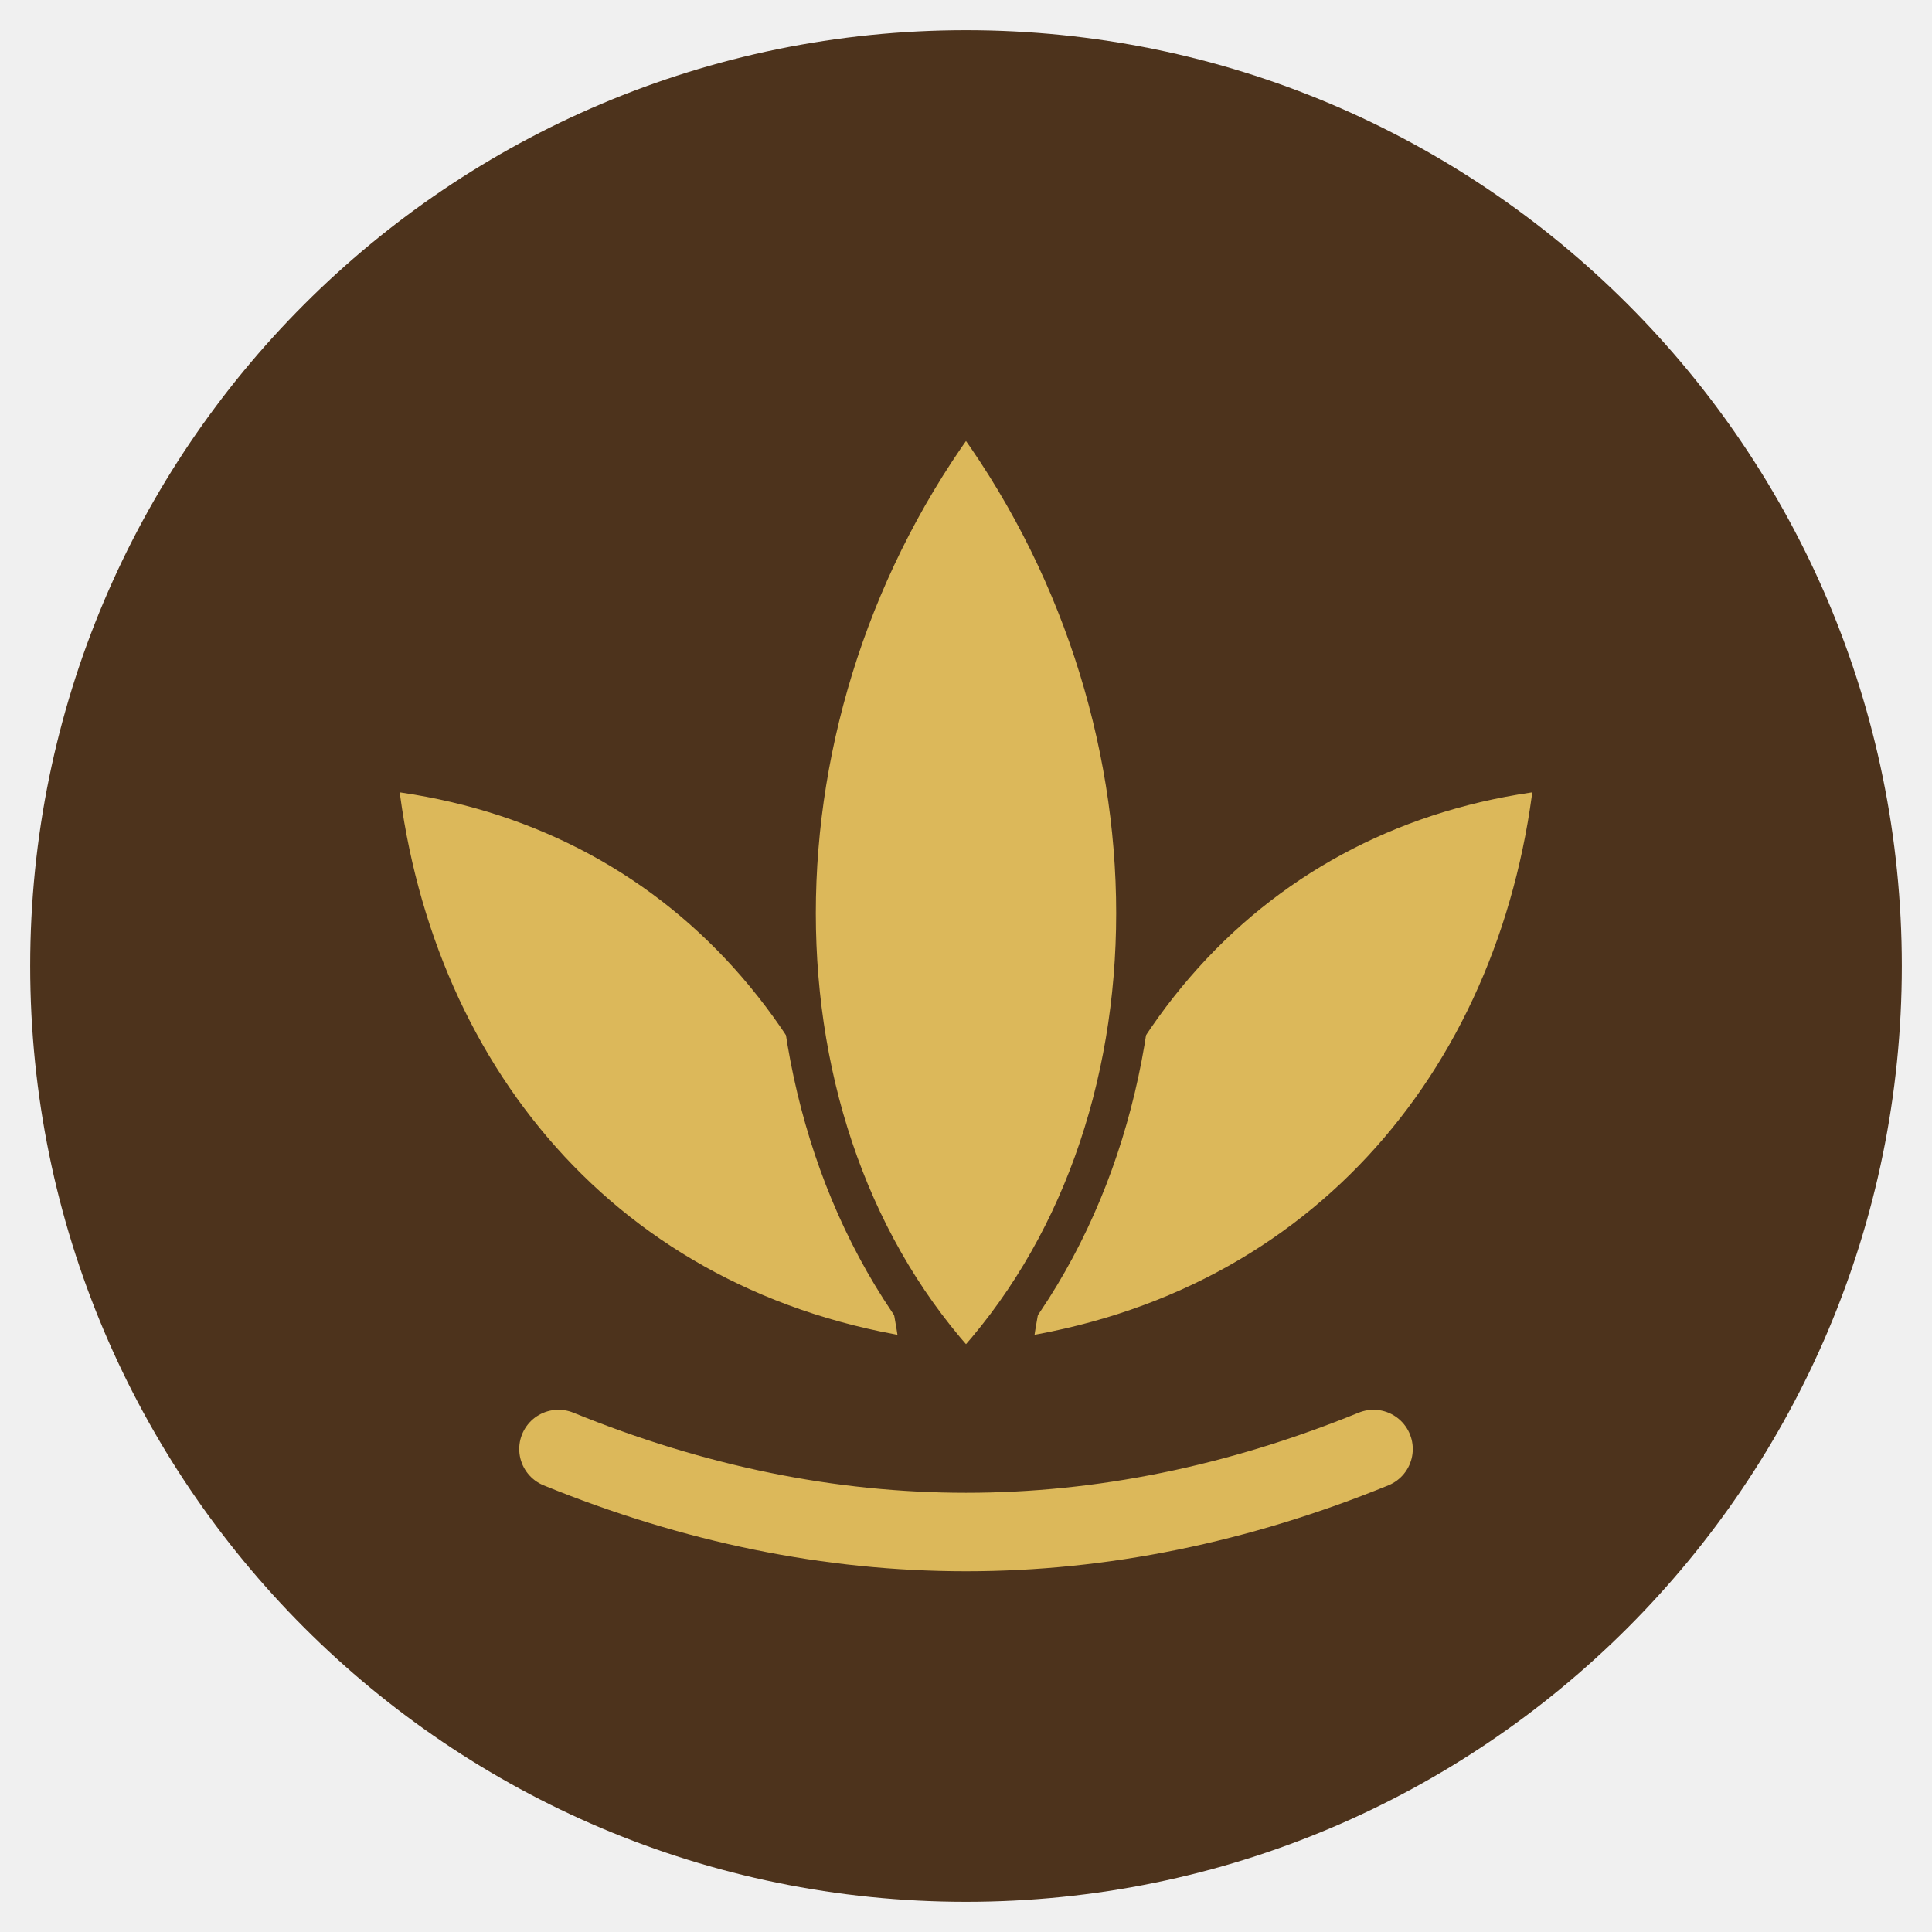
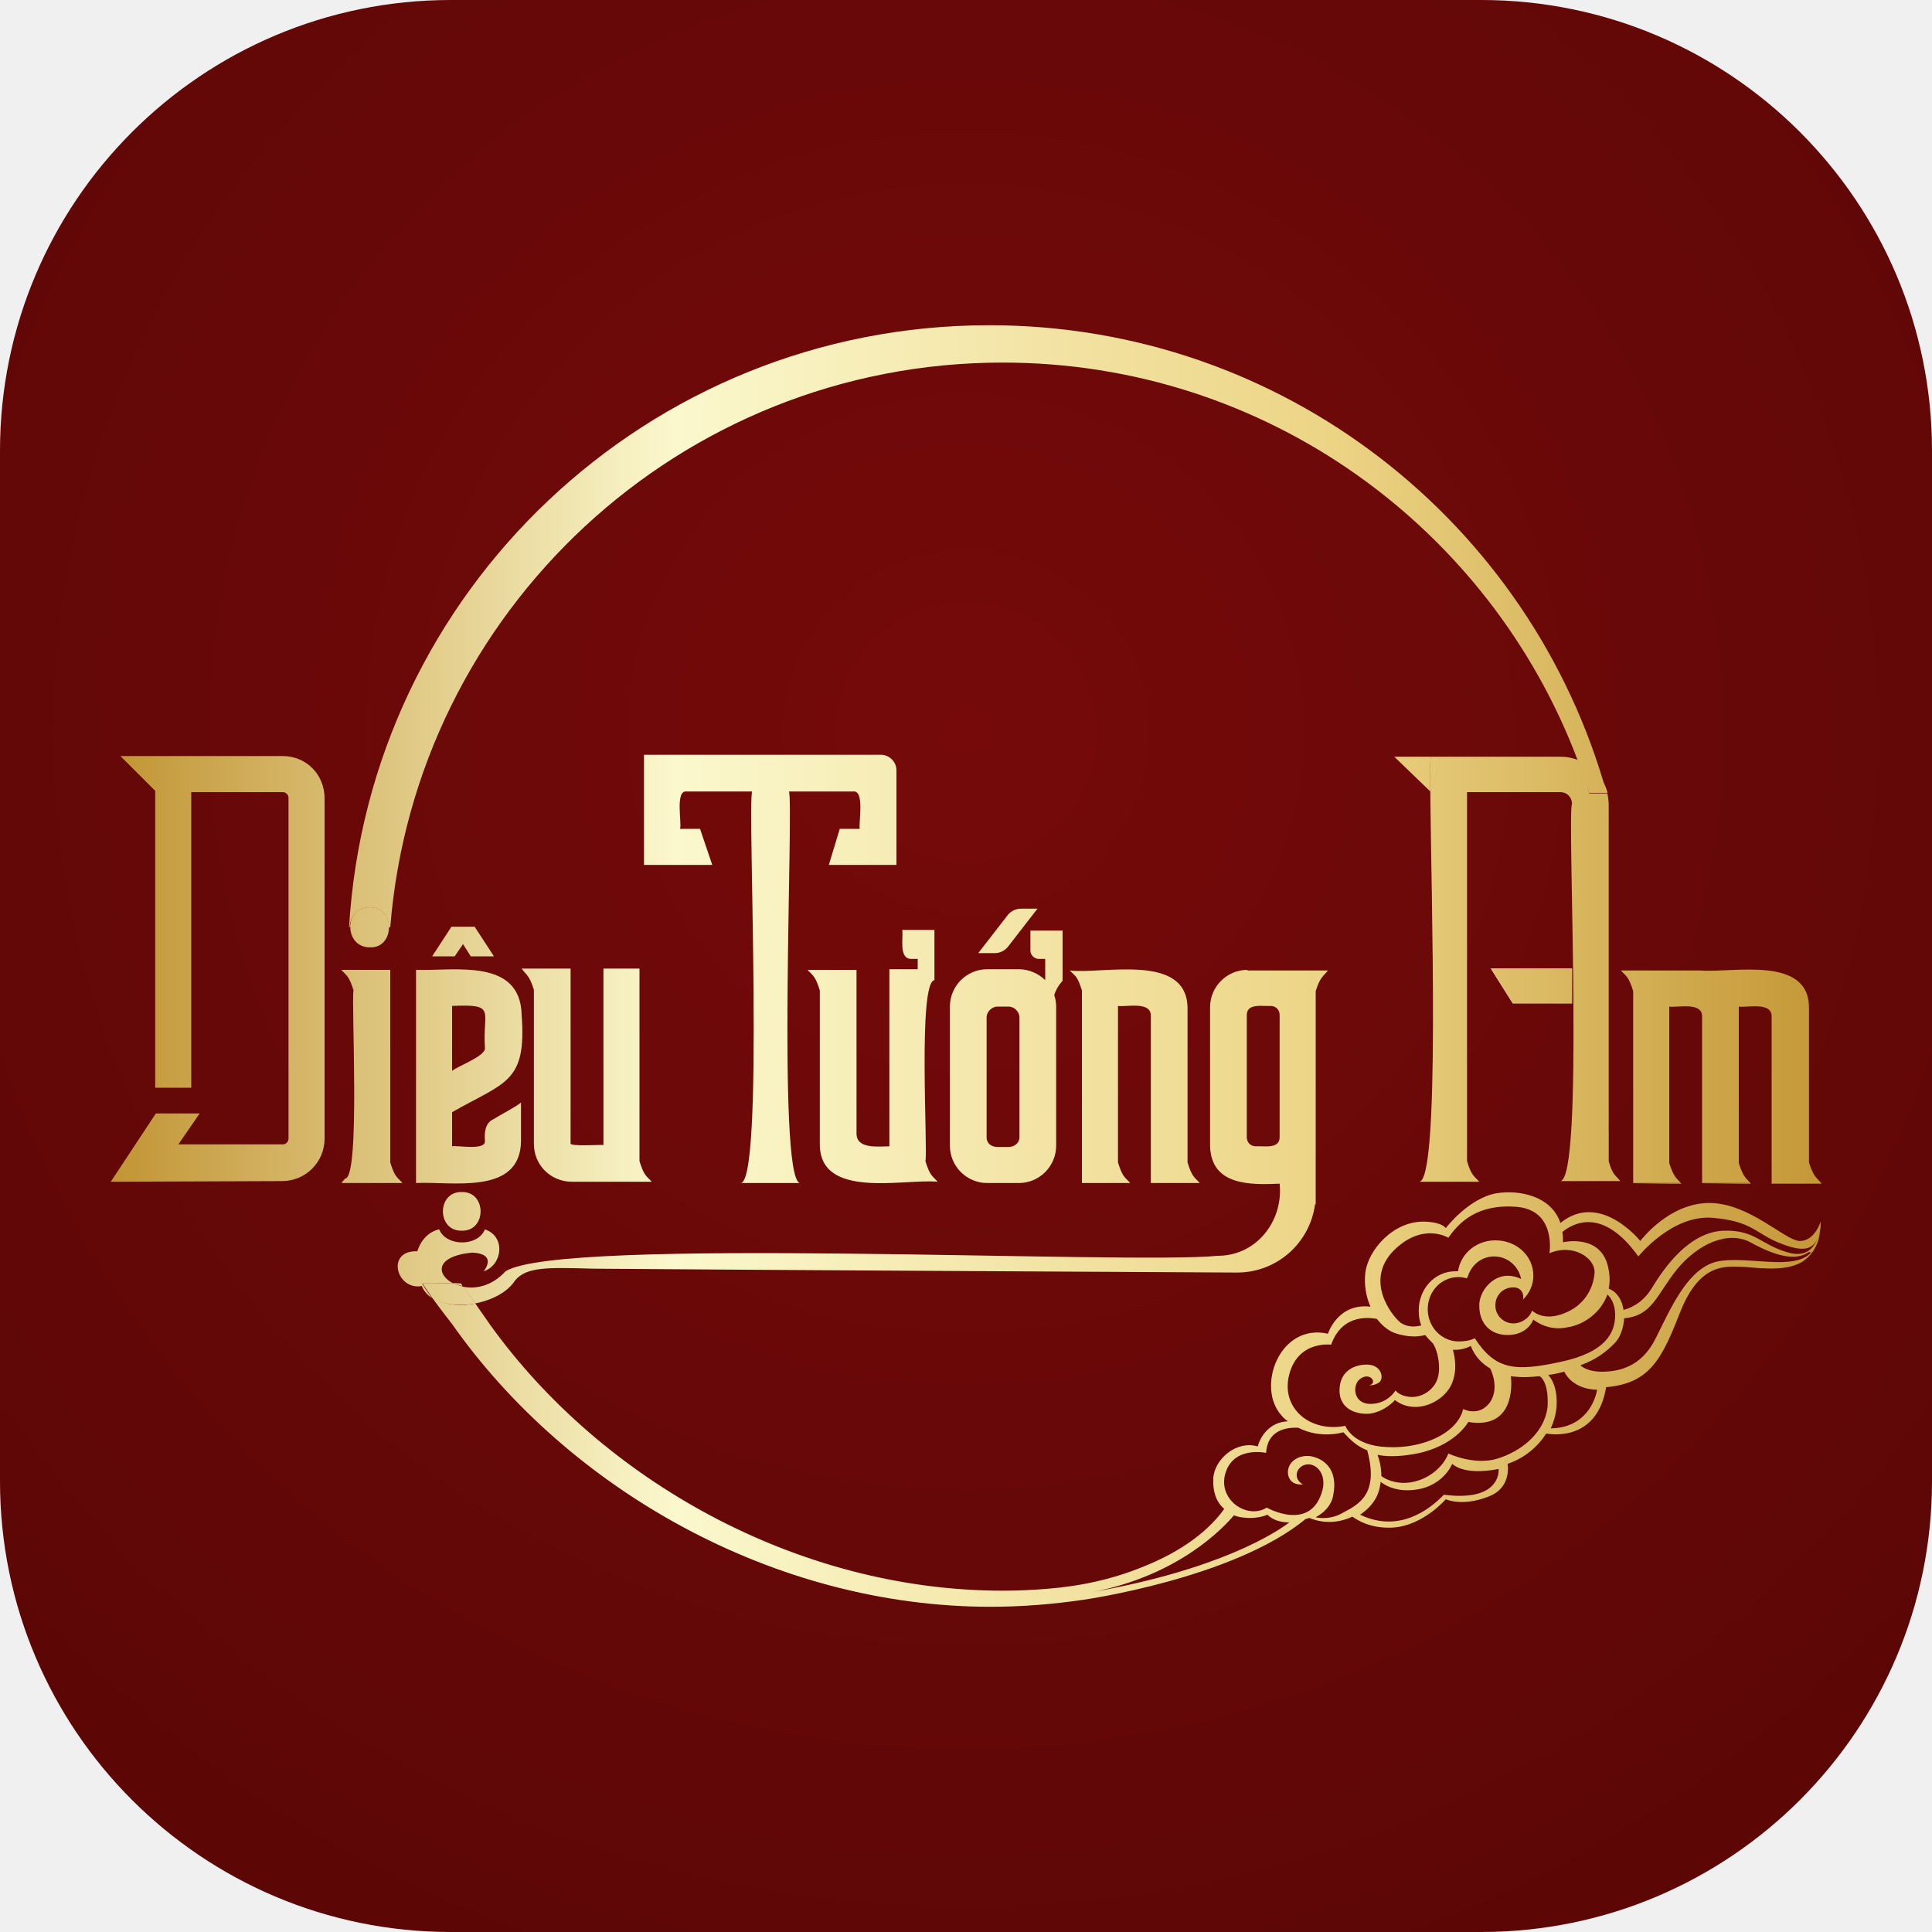
- <svg xmlns="http://www.w3.org/2000/svg" viewBox="0 0 64 64">
-   <circle cx="32" cy="32" r="31" fill="#4d331c" />
-   <g fill="#dcb85a" stroke="#4d331c" stroke-width="1.3" stroke-linejoin="round">
-     <path d="M30.5 45 C20 43.5 13.5 35.5 12.5 25.5 C22 26.5 29 33.5 30.5 45 Z" />
-     <path d="M33.5 45 C44 43.5 50.5 35.5 51.5 25.5 C42 26.5 35 33.5 33.5 45 Z" />
-     <path d="M32 45.5 C24.5 37.5 24.5 23.5 32 13.5 C39.5 23.5 39.5 37.5 32 45.5 Z" />
+ <svg xmlns="http://www.w3.org/2000/svg" viewBox="0 0 300 300" role="img" aria-label="Diệu Tướng Am">
+   <defs>
+     <radialGradient id="dta-bg" cx="50%" cy="38%" r="75%">
+       <stop offset="0" stop-color="#760A0A" />
+       <stop offset="1" stop-color="#5A0606" />
+     </radialGradient>
+   </defs>
+   <rect width="300" height="300" rx="70" fill="url(#dta-bg)" />
+   <g transform="translate(0 40) scale(1)">
+     <linearGradient id="dta-g-1_" gradientUnits="userSpaceOnUse" x1="13.5" y1="163.8" x2="292.466" y2="163.8" gradientTransform="matrix(1 0 0 -1 0 221)">
+       <stop offset="0" style="stop-color:#BF902D" />
+       <stop offset="0.327" style="stop-color:#FBF8CD" />
+       <stop offset="0.694" style="stop-color:#ECD485" />
+       <stop offset="1" style="stop-color:#BF902D" />
+     </linearGradient>
+     <path fill="url(#dta-g-1_)" d="M57.4,100.9c2,0,3,1.5,3,3.1h0.2c3.9-49.1,45-87.7,95.1-87.7c40.9,0,75.7,25.7,89.3,61.8  c2.2,0.8,4,2.8,4.5,5.1h0c-11.7-42-50.2-72.7-95.9-72.7c-53,0-96.3,41.3-99.4,93.5h0.1C54.4,102.4,55.4,100.9,57.4,100.9z" />
+     <linearGradient id="dta-g-2_" gradientUnits="userSpaceOnUse" x1="13.5" y1="61.474" x2="292.466" y2="61.474" gradientTransform="matrix(1 0 0 -1 0 221)">
+       <stop offset="0" style="stop-color:#BF902D" />
+       <stop offset="0.327" style="stop-color:#FBF8CD" />
+       <stop offset="0.694" style="stop-color:#ECD485" />
+       <stop offset="1" style="stop-color:#BF902D" />
+     </linearGradient>
+     <path fill="url(#dta-g-2_)" d="M71.6,159.3c0,0-0.4,0-1.2-0.1c0.4,0.2,0.9,0.4,1.4,0.5L71.6,159.3z" />
+     <linearGradient id="dta-g-3_" gradientUnits="userSpaceOnUse" x1="13.5" y1="66.718" x2="292.466" y2="66.718" gradientTransform="matrix(1 0 0 -1 0 221)">
+       <stop offset="0" style="stop-color:#BF902D" />
+       <stop offset="0.327" style="stop-color:#FBF8CD" />
+       <stop offset="0.694" style="stop-color:#ECD485" />
+       <stop offset="1" style="stop-color:#BF902D" />
+     </linearGradient>
+     <path fill="url(#dta-g-3_)" d="M281.5,154.2c-0.1,0.1-0.2,0.2-0.2,0.3C281.4,154.4,281.4,154.3,281.5,154.2z" />
+     <linearGradient id="dta-g-4_" gradientUnits="userSpaceOnUse" x1="13.5" y1="43.68" x2="292.466" y2="43.68" gradientTransform="matrix(1 0 0 -1 0 221)">
+       <stop offset="0" style="stop-color:#BF902D" />
+       <stop offset="0.327" style="stop-color:#FBF8CD" />
+       <stop offset="0.694" style="stop-color:#ECD485" />
+       <stop offset="1" style="stop-color:#BF902D" />
+     </linearGradient>
+     <path fill="url(#dta-g-4_)" d="M277.7,154.5c-4.3-1.2-5.1-3.5-9.9-3.4c-5.5,0.1-9.4,5.8-11.3,8.9c-1.5,2.5-3.6,3.2-4.4,3.4  c-0.2-1.5-1-2.8-2.3-3.3c0.2-1,0.2-2.1-0.1-3.4c-1.2-5.2-7-3.8-7-3.8c0-0.6,0-1.1-0.1-1.6c1.7-1.4,6.3-3.9,11.8,3.8  c0,0,5.2-6.5,11.5-6c6.2,0.5,6.8,2.5,10.4,3.9c3.7,1.5,6.2,1.6,6.4-3.3c0,0-0.9,3-3.2,3c-2.3,0-7.8-5.9-14.1-5.9  c-6.3,0-10.7,5.9-10.7,5.9s-6.2-7.8-12.4-2.8c-1.4-4.2-6.4-5.2-10-4.6c-4.3,0.8-7.8,5.4-7.8,5.4s-0.5-0.9-3.2-1  c-4.9-0.2-8.9,4.4-9.3,8c-0.2,1.7,0.1,3.6,0.8,5.2c-5.1-0.6-6.6,4.2-6.6,4.2c-7.5-1.7-11.2,8.3-7.2,12.7c0.3,0.4,0.7,0.7,1,0.9  c-2.9,0.1-4.3,2.4-4.7,3.9c-3.4-1-6.8,2.1-6.9,5c-0.1,1.9,0.4,3.6,1.7,4.7c-3,4.2-7.9,7.1-12.4,8.9c-4.8,2-9.9,3.1-15,3.5  c-2.3,0.2-4.7,0.3-7,0.3c-31.9,0-62.3-17.2-79.6-41.3l-2.3-3.3c-2.4,0.5-5,0.2-6.7-0.9c1.3,1.8,3.1,4.1,3.1,4.1  c18,25.6,49.9,43.9,83.6,43.9c4.9,0,9.8-0.4,14.5-1.1c0,0,23.2-3.3,34.4-12.5c0.2-0.1,0.4-0.1,0.6-0.2c2.4,1,4.8,0.7,6.7-0.2  c0.7,0.5,2.8,1.9,6.3,1.7c4.7-0.3,8.2-4.4,8.2-4.4s2.5,1.2,6.6-0.4c3-1.1,3.2-3.8,3-5.1c2.7-0.9,4.7-2.7,6-4.7  c1.7,0.3,8,0.7,9.3-7.2c6.9-0.6,8.7-4.5,11.6-11.9c3-7.4,7-6.8,9.1-6.8c2.1,0,6.9,1,9.8-0.8c2.7-1.8,2.7-4.8,2.7-4.8  c0.2-0.6,0.1-1.5,0.1-1.5C282.7,151.5,281.9,155.7,277.7,154.5z M249.6,161c0.4,0.4,1.2,1.3,1.2,3.2c0,2.7-1.4,5.8-8.6,7.3  c-7,1.5-10,1.2-13.2-3.7c-0.8,0.4-1.7,0.5-2.5,0.5c-2.6,0-4.8-2.2-4.8-5c0-2.8,2.1-5,4.8-5c0.5,0,0.9,0.1,1.3,0.2  c0-0.1,0-0.2,0.1-0.2c0.5-1.8,2.1-3.2,4.1-3.2c2.1,0,3.8,1.5,4.2,3.5c-0.6-0.3-1.3-0.5-2.1-0.5c-2.4,0-4.4,2.4-4.4,4.6  c0,3.1,2,4.6,4.4,4.6c1.8,0,3.3-0.8,4-2.4c0,0,2.2,1.9,5.3,1.2C246,165.7,248.6,163.8,249.6,161z M216.4,154.2c4.5-4.5,8.5-2,8.5-2  c1.6-2.3,4.4-5.3,10.6-4.8s5.1,7.2,5.1,7.2c3.7-1.6,7.2,0.8,7,3.1c-0.2,2.4-1.6,5.1-4.9,6.3c-3.2,1.2-4.8-0.5-4.8-0.5  c-0.4,1.2-1.7,2-2.9,2c-1.5,0-2.8-1.2-2.8-2.8c0-1.6,1.2-2.8,2.8-2.8c1.2,0,1.7,1,1.5,1.9c1-1,1.6-2.3,1.6-3.7  c0-3.1-2.6-5.5-5.9-5.5c-3,0-5.4,2.1-5.8,4.8c-0.1,0-0.3,0-0.4,0c-3.2,0-5.7,2.7-5.7,6.1c0,0.8,0.1,1.6,0.4,2.3  c-0.7,0.2-2,0.4-3.2-0.4C216,164.2,211.9,158.8,216.4,154.2z M200.2,173.4c1.4-5.3,6.5-4.6,6.5-4.6c1.8-5.1,6.5-4.1,7.1-4  c0.8,1,1.7,1.8,2.8,2.2c2.4,0.8,4,0.5,4.7,0.3c0.4,0.5,0.8,0.9,1.2,1.3c0.9,1.4,1.3,4.2,0.6,5.8c-0.8,1.8-2.7,2.7-4.3,2.5  c-1.6-0.2-2.1-1-2.1-1s-1.2,2.1-3.9,2.1c-2.7,0-2.8-2.9-1.7-3.8c1.1-0.9,2-0.3,2.1,0.2c0.1,0.6-0.6,0.7-0.6,0.7s0.7,0.1,1.5-0.4  c0.8-0.5,0.6-2.6-1.6-2.8c-1.9-0.1-4.5,0.8-4.5,4c0,3.2,3.1,3.8,4.8,3.6c2.4-0.4,3.8-2.1,3.8-2.1c3.3,2.5,7.8,0.2,8.9-2.7  c0.8-2,0.4-4.1,0.1-5.1c0.1,0,0.2,0,0.3,0c0.9,0,1.7-0.2,2.5-0.6c0,0,0.6,2.1,3,3.5c0.4,0.8,1.3,3.2,0,5.2c-1.7,2.4-4.2,1.1-4.2,1.1  c-0.9,3.8-6.4,6.2-11.8,5.9c-5.4-0.2-6.5-3.3-6.5-3.3C203.5,182.5,198.8,178.7,200.2,173.4z M169.7,207.2  c13.4-2.6,20.3-10,21.9-11.9c0.2,0.1,0.4,0.1,0.6,0.2c2.8,0.6,4.6-0.3,4.6-0.3c0.8,0.8,2,1.2,3.4,1.2  C198.1,198,189.4,203.7,169.7,207.2z M208.7,194.8c-1.8,1.1-3.5,1-4.4,0.8c1.3-0.7,2.4-1.8,2.7-3.3c0.9-4.3-1.6-5.9-3.6-6.2  c-1.9-0.2-3.6,1-3.4,2.8c0.3,1.9,2.3,1.6,2.3,1.6c-1.7-1-0.9-2.9,0.6-3.1s3,1.4,2.5,3.8c-1.7,6.9-8.7,2.9-8.7,2.9  c-3,1.9-7.7-1.2-6.4-5.4c1.3-4.2,6.3-3.1,6.3-3.1c0.2-3.4,2.9-4,5-3.9c3.5,1.8,7,0.7,7,0.7c1,1.1,2.1,2.2,3.7,2.8  C214.1,191.8,211.2,193.5,208.7,194.8z M224.2,192.1c-2.2,2.3-7,6-13,3.1c1.2-0.8,2.2-1.9,2.7-3.1c0.3-0.7,0.4-1.4,0.5-2  c0.6,0.5,2.1,1.4,4.5,1.3c5.1-0.2,6.6-4.1,6.6-4.1s1.7,1.9,7.2,0.8C232.8,189.5,231.9,193.1,224.2,192.1z M240.3,178.5  c-0.5,4.1-4.2,6.9-7.8,8c-3.6,1.1-7.6-0.8-7.6-0.8c-0.8,2.1-3.1,4.1-6,4.5c-2.3,0.3-3.9-0.6-4.4-1c0-1.5-0.4-2.8-0.6-3.3  c1.4,0.3,3.2,0.3,5.6-0.1c6.4-1.1,8.5-5,8.5-5c7.1,1.2,6.8-5.7,6.6-7.1c0.9,0.1,1.9,0.2,3.1,0.1c0.5,0,0.9-0.1,1.4-0.1  C239.6,174,240.5,175.3,240.3,178.5z M240.8,181.8c0.5-1.1,0.8-2.2,0.9-3.3c0.2-3-0.8-4.5-1.3-5c0.9-0.1,1.7-0.3,2.5-0.5  c0.4,0.8,1.7,2.7,5.1,2.8C247.7,177.5,246.2,181.7,240.8,181.8z M281.3,154.4c-2.6,3.1-10.1,0.5-14.7,1.5c-4.7,1.1-7.4,7.8-9.6,12.1  c-2.2,4.3-5.7,5-8.3,5c-1.8,0-2.9-0.6-3.3-1c2.5-0.9,4-2.1,5.3-3.4c0.9-0.9,1.4-2.4,1.5-3.9c4.4-0.4,5-3.6,8.2-7.6  c3.4-4.1,8-6,11.4-4.2c3.8,2.1,7,3,9.1,1.5C281,154.5,281.2,154.5,281.3,154.4c0.1-0.1,0.2-0.2,0.2-0.3  C281.4,154.3,281.4,154.4,281.3,154.4z" />
+     <linearGradient id="dta-g-5_" gradientUnits="userSpaceOnUse" x1="13.5" y1="96.95" x2="292.466" y2="96.95" gradientTransform="matrix(1 0 0 -1 0 221)">
+       <stop offset="0" style="stop-color:#BF902D" />
+       <stop offset="0.327" style="stop-color:#FBF8CD" />
+       <stop offset="0.694" style="stop-color:#ECD485" />
+       <stop offset="1" style="stop-color:#BF902D" />
+     </linearGradient>
+     <path fill="url(#dta-g-5_)" d="M165,108.9v-0.2v-4.2h-5v3.1c0,0.7,0.6,1.3,1.3,1.3h1v3.3c-1-1-2.5-1.7-4.1-1.7h-4.9  c-3.2,0-5.8,2.6-5.8,5.8v21.6c0,3.2,2.6,5.8,5.8,5.8h4.9c3.2,0,5.8-2.6,5.8-5.8v-21.6c0-0.6-0.1-1.2-0.3-1.8  c0.4-1.3,1.3-2.2,1.3-2.2V108.9z M158.3,136.6c0,0.9-0.8,1.5-1.7,1.5h-1.7c-0.9,0-1.7-0.5-1.7-1.5V118c0-0.9,0.8-1.7,1.7-1.7h1.7  c0.9,0,1.7,0.8,1.7,1.7V136.6z" />
+     <linearGradient id="dta-g-6_" gradientUnits="userSpaceOnUse" x1="13.5" y1="116.5" x2="292.466" y2="116.5" gradientTransform="matrix(1 0 0 -1 0 221)">
+       <stop offset="0" style="stop-color:#BF902D" />
+       <stop offset="0.327" style="stop-color:#FBF8CD" />
+       <stop offset="0.694" style="stop-color:#ECD485" />
+       <stop offset="1" style="stop-color:#BF902D" />
+     </linearGradient>
+     <path fill="url(#dta-g-6_)" d="M156.6,106.9l4.5-5.8h-2.6c-0.8,0-1.6,0.4-2.1,1.1l-4.5,5.8h2.6C155.3,108,156.1,107.6,156.6,106.9z" />
+     <linearGradient id="dta-g-7_" gradientUnits="userSpaceOnUse" x1="13.5" y1="94" x2="292.466" y2="94" gradientTransform="matrix(1 0 0 -1 0 221)">
+       <stop offset="0" style="stop-color:#BF902D" />
+       <stop offset="0.327" style="stop-color:#FBF8CD" />
+       <stop offset="0.694" style="stop-color:#ECD485" />
+       <stop offset="1" style="stop-color:#BF902D" />
+     </linearGradient>
+     <path fill="url(#dta-g-7_)" d="M88.8,143.5h12.4c-0.8-0.9-1.2-0.9-1.9-3.2v-29.9h-5.6v27.4c-0.2-0.1-5.4,0.3-5.1-0.3v-27.1H81  c0.7,1,1.2,1,1.9,3.3v23.9C82.9,141,85.6,143.5,88.8,143.5z" />
+     <linearGradient id="dta-g-8_" gradientUnits="userSpaceOnUse" x1="13.5" y1="96.915" x2="292.466" y2="96.915" gradientTransform="matrix(1 0 0 -1 0 221)">
+       <stop offset="0" style="stop-color:#BF902D" />
+       <stop offset="0.327" style="stop-color:#FBF8CD" />
+       <stop offset="0.694" style="stop-color:#ECD485" />
+       <stop offset="1" style="stop-color:#BF902D" />
+     </linearGradient>
+     <path fill="url(#dta-g-8_)" d="M145.6,143.5c-0.8-0.9-1.2-0.9-1.9-3.2c0.4-1.7-1.2-27.8,1.4-28.1c0-2,0-5.9,0-7.8h-5  c0.2,1.2-0.6,4.5,1.4,4.5h1v1.6h-4.4V138c-1.7,0-5.2,0.5-5.1-2.1v-25.3h-7.6c0.8,0.9,1.2,0.9,1.9,3.2v23.9  C127.3,146.3,140.4,143,145.6,143.5z" />
+     <linearGradient id="dta-g-9_" gradientUnits="userSpaceOnUse" x1="13.5" y1="93.935" x2="292.466" y2="93.935" gradientTransform="matrix(1 0 0 -1 0 221)">
+       <stop offset="0" style="stop-color:#BF902D" />
+       <stop offset="0.327" style="stop-color:#FBF8CD" />
+       <stop offset="0.694" style="stop-color:#ECD485" />
+       <stop offset="1" style="stop-color:#BF902D" />
+     </linearGradient>
+     <path fill="url(#dta-g-9_)" d="M186.3,143.7c-0.8-0.9-1.2-0.9-1.9-3.2v-23.9c0-8.7-13.1-5.3-18.3-5.9c0.8,0.8,1.2,0.8,1.9,3.1v29.9  h7.5c-0.8-0.9-1.2-0.9-1.9-3.2v-24.3c1.3,0.2,5.2-0.8,5.1,1.6v25.9H186.3z" />
+     <linearGradient id="dta-g-10_" gradientUnits="userSpaceOnUse" x1="13.5" y1="93.873" x2="292.466" y2="93.873" gradientTransform="matrix(1 0 0 -1 0 221)">
+       <stop offset="0" style="stop-color:#BF902D" />
+       <stop offset="0.327" style="stop-color:#FBF8CD" />
+       <stop offset="0.694" style="stop-color:#ECD485" />
+       <stop offset="1" style="stop-color:#BF902D" />
+     </linearGradient>
+     <path fill="url(#dta-g-10_)" d="M280.9,116.6c0.1-8.3-11.8-5.5-16.8-5.9c-0.5,0-11.5,0-12.4,0c0.8,0.9,1.2,0.9,1.9,3.2v29.8h7.4  c-0.7-0.8-1.1-0.9-1.8-3.1v-24.3c1.3,0.2,5.2-0.8,5.1,1.6v25.8h7.5c-0.7-0.8-1.1-0.9-1.8-3.1v-24.3c1.3,0.2,5.2-0.8,5.1,1.6v25.8  h7.6h-7.6v0.1h7.7v-0.1c-0.8-0.9-1.2-1-1.9-3.2V116.6z" />
+     <linearGradient id="dta-g-11_" gradientUnits="userSpaceOnUse" x1="13.501" y1="77.3" x2="292.467" y2="77.3" gradientTransform="matrix(1 0 0 -1 0 221)">
+       <stop offset="0" style="stop-color:#BF902D" />
+       <stop offset="0.327" style="stop-color:#FBF8CD" />
+       <stop offset="0.694" style="stop-color:#ECD485" />
+       <stop offset="1" style="stop-color:#BF902D" />
+     </linearGradient>
+     <path fill="url(#dta-g-11_)" d="M264.3,143.8L264.3,143.8c0.3,0,7.5,0,7.6,0c0,0-0.1-0.1-0.1-0.1L264.3,143.8L264.3,143.8z" />
+     <linearGradient id="dta-g-12_" gradientUnits="userSpaceOnUse" x1="13.5" y1="77.3" x2="292.466" y2="77.3" gradientTransform="matrix(1 0 0 -1 0 221)">
+       <stop offset="0" style="stop-color:#BF902D" />
+       <stop offset="0.327" style="stop-color:#FBF8CD" />
+       <stop offset="0.694" style="stop-color:#ECD485" />
+       <stop offset="1" style="stop-color:#BF902D" />
+     </linearGradient>
+     <path fill="url(#dta-g-12_)" d="M253.6,143.8h7.5c0,0-0.1-0.1-0.1-0.1L253.6,143.8L253.6,143.8z" />
+     <linearGradient id="dta-g-13_" gradientUnits="userSpaceOnUse" x1="13.5" y1="110.6" x2="292.466" y2="110.6" gradientTransform="matrix(1 0 0 -1 0 221)">
+       <stop offset="0" style="stop-color:#BF902D" />
+       <stop offset="0.327" style="stop-color:#FBF8CD" />
+       <stop offset="0.694" style="stop-color:#ECD485" />
+       <stop offset="1" style="stop-color:#BF902D" />
+     </linearGradient>
+     <path fill="url(#dta-g-13_)" d="M43.9,77.4H18.7l5.4,5.4v46.1h5.6V83h14.2c0.5,0,0.9,0.4,0.9,0.9v52.9c0,0.5-0.4,0.9-0.9,0.9  c-0.9,0-15.8,0-16.2,0l3.3-4.8h-6.8l-7,10.6l26.6-0.1c3.6,0,6.6-2.9,6.6-6.6V84C50.4,80.2,47.5,77.4,43.9,77.4z" />
+     <linearGradient id="dta-g-14_" gradientUnits="userSpaceOnUse" x1="13.5" y1="93.9" x2="292.466" y2="93.9" gradientTransform="matrix(1 0 0 -1 0 221)">
+       <stop offset="0" style="stop-color:#BF902D" />
+       <stop offset="0.327" style="stop-color:#FBF8CD" />
+       <stop offset="0.694" style="stop-color:#ECD485" />
+       <stop offset="1" style="stop-color:#BF902D" />
+     </linearGradient>
+     <path fill="url(#dta-g-14_)" d="M53.6,143l-0.6,0.7h9.5c-0.8-0.9-1.2-0.9-1.9-3.2v-29.9H53c0.8,0.9,1.2,0.9,1.9,3.2  C54.5,115.2,56,142.9,53.6,143z" />
+     <linearGradient id="dta-g-15_" gradientUnits="userSpaceOnUse" x1="13.5" y1="115.499" x2="292.466" y2="115.499" gradientTransform="matrix(1 0 0 -1 0 221)">
+       <stop offset="0" style="stop-color:#BF902D" />
+       <stop offset="0.327" style="stop-color:#FBF8CD" />
+       <stop offset="0.694" style="stop-color:#ECD485" />
+       <stop offset="1" style="stop-color:#BF902D" />
+     </linearGradient>
+     <path fill="url(#dta-g-15_)" d="M57.4,107.1c2,0.1,3-1.5,3-3.1h-6C54.4,105.5,55.4,107.1,57.4,107.1z" />
+     <linearGradient id="dta-g-16_" gradientUnits="userSpaceOnUse" x1="13.5" y1="118.6" x2="292.466" y2="118.6" gradientTransform="matrix(1 0 0 -1 0 221)">
+       <stop offset="0" style="stop-color:#BF902D" />
+       <stop offset="0.327" style="stop-color:#FBF8CD" />
+       <stop offset="0.694" style="stop-color:#ECD485" />
+       <stop offset="1" style="stop-color:#BF902D" />
+     </linearGradient>
+     <path fill="url(#dta-g-16_)" d="M57.4,100.9c-2,0-3,1.5-3,3.1h6C60.4,102.4,59.4,100.9,57.4,100.9z" />
+     <linearGradient id="dta-g-17_" gradientUnits="userSpaceOnUse" x1="13.5" y1="118.6" x2="292.466" y2="118.6" gradientTransform="matrix(1 0 0 -1 0 221)">
+       <stop offset="0" style="stop-color:#BF902D" />
+       <stop offset="0.327" style="stop-color:#FBF8CD" />
+       <stop offset="0.694" style="stop-color:#ECD485" />
+       <stop offset="1" style="stop-color:#BF902D" />
+     </linearGradient>
+     <path fill="url(#dta-g-17_)" d="M57.4,100.9c-2,0-3,1.5-3,3.1h6C60.4,102.4,59.4,100.9,57.4,100.9z" />
+     <linearGradient id="dta-g-18_" gradientUnits="userSpaceOnUse" x1="13.5" y1="110.595" x2="292.466" y2="110.595" gradientTransform="matrix(1 0 0 -1 0 221)">
+       <stop offset="0" style="stop-color:#BF902D" />
+       <stop offset="0.327" style="stop-color:#FBF8CD" />
+       <stop offset="0.694" style="stop-color:#ECD485" />
+       <stop offset="1" style="stop-color:#BF902D" />
+     </linearGradient>
+     <path fill="url(#dta-g-18_)" d="M133.5,88.7h-3.1l-1.7,5.6h10.5V79.6c0-1.3-1.1-2.4-2.4-2.4H100v17.1h10.6l-1.9-5.6h-3.1  c0.3-0.9-0.8-6,1-5.8h10.2c-0.8,1.6,2,61.7-1.9,60.8c0.5,0,8.1,0,9.3,0c-3.6-0.9-0.9-59.5-1.7-60.8h10  C134.3,82.7,133.3,87.8,133.5,88.7z" />
+     <linearGradient id="dta-g-19_" gradientUnits="userSpaceOnUse" x1="13.5" y1="77.344" x2="292.466" y2="77.344" gradientTransform="matrix(1 0 0 -1 0 221)">
+       <stop offset="0" style="stop-color:#BF902D" />
+       <stop offset="0.327" style="stop-color:#FBF8CD" />
+       <stop offset="0.694" style="stop-color:#ECD485" />
+       <stop offset="1" style="stop-color:#BF902D" />
+     </linearGradient>
+     <path fill="url(#dta-g-19_)" d="M124.4,143.7c0,0-0.1,0-0.2,0C124.3,143.7,124.3,143.7,124.4,143.7z" />
+     <linearGradient id="dta-g-20_" gradientUnits="userSpaceOnUse" x1="13.5" y1="93.905" x2="292.466" y2="93.905" gradientTransform="matrix(1 0 0 -1 0 221)">
+       <stop offset="0" style="stop-color:#BF902D" />
+       <stop offset="0.327" style="stop-color:#FBF8CD" />
+       <stop offset="0.694" style="stop-color:#ECD485" />
+       <stop offset="1" style="stop-color:#BF902D" />
+     </linearGradient>
+     <path fill="url(#dta-g-20_)" d="M81,117.6c-0.2-8.9-10.5-6.8-16.4-7v33.1c5.4-0.3,16.2,2,16.3-6.5v-6c-1,0.8-3.2,1.9-4.3,2.6  c-1.3,0.6-1.4,2.1-1.3,3.4c0.1,1.5-4.4,0.6-5.1,0.8v-5.3C78.4,128,81.8,128.2,81,117.6z M70.2,116.2c7-0.3,4.7,0.7,5.1,6.5  c0.2,1.3-4.4,2.9-5.1,3.6V116.2z" />
+     <linearGradient id="dta-g-21_" gradientUnits="userSpaceOnUse" x1="13.5" y1="114.85" x2="292.466" y2="114.85" gradientTransform="matrix(1 0 0 -1 0 221)">
+       <stop offset="0" style="stop-color:#BF902D" />
+       <stop offset="0.327" style="stop-color:#FBF8CD" />
+       <stop offset="0.694" style="stop-color:#ECD485" />
+       <stop offset="1" style="stop-color:#BF902D" />
+     </linearGradient>
+     <path fill="url(#dta-g-21_)" d="M71.9,106.6l1.2,1.9h3.6l-3-4.6c-0.1,0-3.5,0-3.6,0l-3,4.6h3.5L71.9,106.6z" />
+     <linearGradient id="dta-g-22_" gradientUnits="userSpaceOnUse" x1="13.5" y1="64.819" x2="292.466" y2="64.819" gradientTransform="matrix(1 0 0 -1 0 221)">
+       <stop offset="0" style="stop-color:#BF902D" />
+       <stop offset="0.327" style="stop-color:#FBF8CD" />
+       <stop offset="0.694" style="stop-color:#ECD485" />
+       <stop offset="1" style="stop-color:#BF902D" />
+     </linearGradient>
+     <path fill="url(#dta-g-22_)" d="M70.4,159.3c-2.6-1.3-3-4.2,2.9-4.8c4.1,0.2,1.8,2.9,1.8,2.9c2.9-0.9,3.5-5.4,0.2-6.5  c-1.1,2.7-6,2.7-7.1,0c0,0-2.4,0.3-3.4,3.4c-4.9-0.2-3.3,6.1,0.7,5.4c0.3,0.8,0.9,1.4,1.6,1.9c-0.8-1.1-1.5-2.1-1.5-2.3  C67.4,159.2,69.3,159.2,70.4,159.3z" />
+     <linearGradient id="dta-g-23_" gradientUnits="userSpaceOnUse" x1="13.5" y1="84.532" x2="292.466" y2="84.532" gradientTransform="matrix(1 0 0 -1 0 221)">
+       <stop offset="0" style="stop-color:#BF902D" />
+       <stop offset="0.327" style="stop-color:#FBF8CD" />
+       <stop offset="0.694" style="stop-color:#ECD485" />
+       <stop offset="1" style="stop-color:#BF902D" />
+     </linearGradient>
+     <path fill="url(#dta-g-23_)" d="M80,158.8c1.8-2.1,5-2,12.2-1.8c24.9,0.2,98,0.6,99.9,0.6c6.2,0,11.3-4.6,12.1-10.6h0.1v-33.1  c0.7-2.2,1.1-2.2,1.9-3.2h-12.5v-0.1c-3.2,0-5.8,2.6-5.8,5.8V138c0.2,6.1,6.2,6,10.8,5.8c0.6,5.8-3.6,11.2-9.6,11.2  c-14.3,1.4-101.8-3.1-110.6,2.4c-2.1,2.3-4.6,2.8-6.6,2.4l1.9,2.6C76.3,161.9,78.8,160.7,80,158.8z M198.7,136.6  c0,1.9-2.6,1.3-3.7,1.4c-0.8,0-1.4-0.6-1.4-1.4v-19c0-1.9,2.6-1.3,3.7-1.4c0.8,0,1.4,0.6,1.4,1.4V136.6z" />
+     <linearGradient id="dta-g-24_" gradientUnits="userSpaceOnUse" x1="13.5" y1="60.089" x2="292.466" y2="60.089" gradientTransform="matrix(1 0 0 -1 0 221)">
+       <stop offset="0" style="stop-color:#BF902D" />
+       <stop offset="0.327" style="stop-color:#FBF8CD" />
+       <stop offset="0.694" style="stop-color:#ECD485" />
+       <stop offset="1" style="stop-color:#BF902D" />
+     </linearGradient>
+     <path fill="url(#dta-g-24_)" d="M73.8,162.4l-1.9-2.6c-0.5-0.1-1-0.3-1.4-0.5c-1.2,0-3.1-0.1-4.8,0c0,0.2,0.7,1.1,1.5,2.3  C68.8,162.6,71.3,162.8,73.8,162.4z" />
+     <linearGradient id="dta-g-25_" gradientUnits="userSpaceOnUse" x1="13.5" y1="60.089" x2="292.466" y2="60.089" gradientTransform="matrix(1 0 0 -1 0 221)">
+       <stop offset="0" style="stop-color:#BF902D" />
+       <stop offset="0.327" style="stop-color:#FBF8CD" />
+       <stop offset="0.694" style="stop-color:#ECD485" />
+       <stop offset="1" style="stop-color:#BF902D" />
+     </linearGradient>
+     <path fill="url(#dta-g-25_)" d="M73.8,162.4l-1.9-2.6c-0.5-0.1-1-0.3-1.4-0.5c-1.2,0-3.1-0.1-4.8,0c0,0.2,0.7,1.1,1.5,2.3  C68.8,162.6,71.3,162.8,73.8,162.4z" />
+     <linearGradient id="dta-g-26_" gradientUnits="userSpaceOnUse" x1="13.5" y1="72.95" x2="292.466" y2="72.95" gradientTransform="matrix(1 0 0 -1 0 221)">
+       <stop offset="0" style="stop-color:#BF902D" />
+       <stop offset="0.327" style="stop-color:#FBF8CD" />
+       <stop offset="0.694" style="stop-color:#ECD485" />
+       <stop offset="1" style="stop-color:#BF902D" />
+     </linearGradient>
+     <path fill="url(#dta-g-26_)" d="M71.7,151.1c3.9,0.1,3.9-6.1,0-6C67.8,145,67.8,151.2,71.7,151.1z" />
+     <linearGradient id="dta-g-27_" gradientUnits="userSpaceOnUse" x1="13.5" y1="110.448" x2="292.466" y2="110.448" gradientTransform="matrix(1 0 0 -1 0 221)">
+       <stop offset="0" style="stop-color:#BF902D" />
+       <stop offset="0.327" style="stop-color:#FBF8CD" />
+       <stop offset="0.694" style="stop-color:#ECD485" />
+       <stop offset="1" style="stop-color:#BF902D" />
+     </linearGradient>
+     <path fill="url(#dta-g-27_)" d="M245,78c-0.8-0.3-1.7-0.5-2.6-0.5h-18.7l-1.5,5.4l-0.1-0.1c0.1,15.8,1.6,61.2-1.8,60.7h9.4  c-0.8-0.9-1.2-0.9-1.9-3.2v-24c0-4.3,0-28.5,0-33.3h14.5c1,0,1.8,0.8,1.8,1.8c-0.8,1.8,2,59.1-1.9,58.6h9.4  c-0.7-0.9-1.2-0.9-1.8-3.1V85c0-0.6-0.1-1.2-0.2-1.8h-2.8C246.3,81.4,245.7,79.7,245,78z" />
+     <linearGradient id="dta-g-28_" gradientUnits="userSpaceOnUse" x1="13.5" y1="140.408" x2="292.466" y2="140.408" gradientTransform="matrix(1 0 0 -1 0 221)">
+       <stop offset="0" style="stop-color:#BF902D" />
+       <stop offset="0.327" style="stop-color:#FBF8CD" />
+       <stop offset="0.694" style="stop-color:#ECD485" />
+       <stop offset="1" style="stop-color:#BF902D" />
+     </linearGradient>
+     <path fill="url(#dta-g-28_)" d="M245,78c0.6,1.7,1.2,3.4,1.8,5.1h2.8C249,80.8,247.3,78.9,245,78z" />
+     <linearGradient id="dta-g-29_" gradientUnits="userSpaceOnUse" x1="13.5" y1="140.408" x2="292.466" y2="140.408" gradientTransform="matrix(1 0 0 -1 0 221)">
+       <stop offset="0" style="stop-color:#BF902D" />
+       <stop offset="0.327" style="stop-color:#FBF8CD" />
+       <stop offset="0.694" style="stop-color:#ECD485" />
+       <stop offset="1" style="stop-color:#BF902D" />
+     </linearGradient>
+     <path fill="url(#dta-g-29_)" d="M245,78c0.6,1.7,1.2,3.4,1.8,5.1h2.8C249,80.8,247.3,78.9,245,78z" />
+     <linearGradient id="dta-g-30_" gradientUnits="userSpaceOnUse" x1="13.5" y1="140.869" x2="292.466" y2="140.869" gradientTransform="matrix(1 0 0 -1 0 221)">
+       <stop offset="0" style="stop-color:#BF902D" />
+       <stop offset="0.327" style="stop-color:#FBF8CD" />
+       <stop offset="0.694" style="stop-color:#ECD485" />
+       <stop offset="1" style="stop-color:#BF902D" />
+     </linearGradient>
+     <path fill="url(#dta-g-30_)" d="M222.2,77.6h1.5l0-0.1h-7.2l5.6,5.4C222,79.8,222.1,77.8,222.2,77.6z" />
+     <linearGradient id="dta-g-31_" gradientUnits="userSpaceOnUse" x1="13.5" y1="140.75" x2="292.466" y2="140.75" gradientTransform="matrix(1 0 0 -1 0 221)">
+       <stop offset="0" style="stop-color:#BF902D" />
+       <stop offset="0.327" style="stop-color:#FBF8CD" />
+       <stop offset="0.694" style="stop-color:#ECD485" />
+       <stop offset="1" style="stop-color:#BF902D" />
+     </linearGradient>
+     <path fill="url(#dta-g-31_)" d="M223.7,77.6h-1.5c-0.1,0.3-0.2,2.2-0.1,5.3l0.1,0.1L223.7,77.6z" />
+     <linearGradient id="dta-g-32_" gradientUnits="userSpaceOnUse" x1="13.5" y1="140.75" x2="292.466" y2="140.75" gradientTransform="matrix(1 0 0 -1 0 221)">
+       <stop offset="0" style="stop-color:#BF902D" />
+       <stop offset="0.327" style="stop-color:#FBF8CD" />
+       <stop offset="0.694" style="stop-color:#ECD485" />
+       <stop offset="1" style="stop-color:#BF902D" />
+     </linearGradient>
+     <path fill="url(#dta-g-32_)" d="M223.7,77.6h-1.5c-0.1,0.3-0.2,2.2-0.1,5.3l0.1,0.1L223.7,77.6z" />
+     <polygon fill="#FFFFFF" points="244.1,110.4 231.5,110.4 234.9,115.8 244.1,115.8 " />
+     <linearGradient id="dta-g-33_" gradientUnits="userSpaceOnUse" x1="13.5" y1="107.95" x2="292.466" y2="107.95" gradientTransform="matrix(1 0 0 -1 0 221)">
+       <stop offset="0" style="stop-color:#BF902D" />
+       <stop offset="0.327" style="stop-color:#FBF8CD" />
+       <stop offset="0.694" style="stop-color:#ECD485" />
+       <stop offset="1" style="stop-color:#BF902D" />
+     </linearGradient>
+     <polygon fill="url(#dta-g-33_)" points="244.1,110.4 231.5,110.4 234.9,115.8 244.1,115.8 " />
  </g>
-   <path d="M18.5 48 Q32 53.5 45.5 48" fill="none" stroke="#dcb85a" stroke-width="2.6" stroke-linecap="round" />
</svg>
